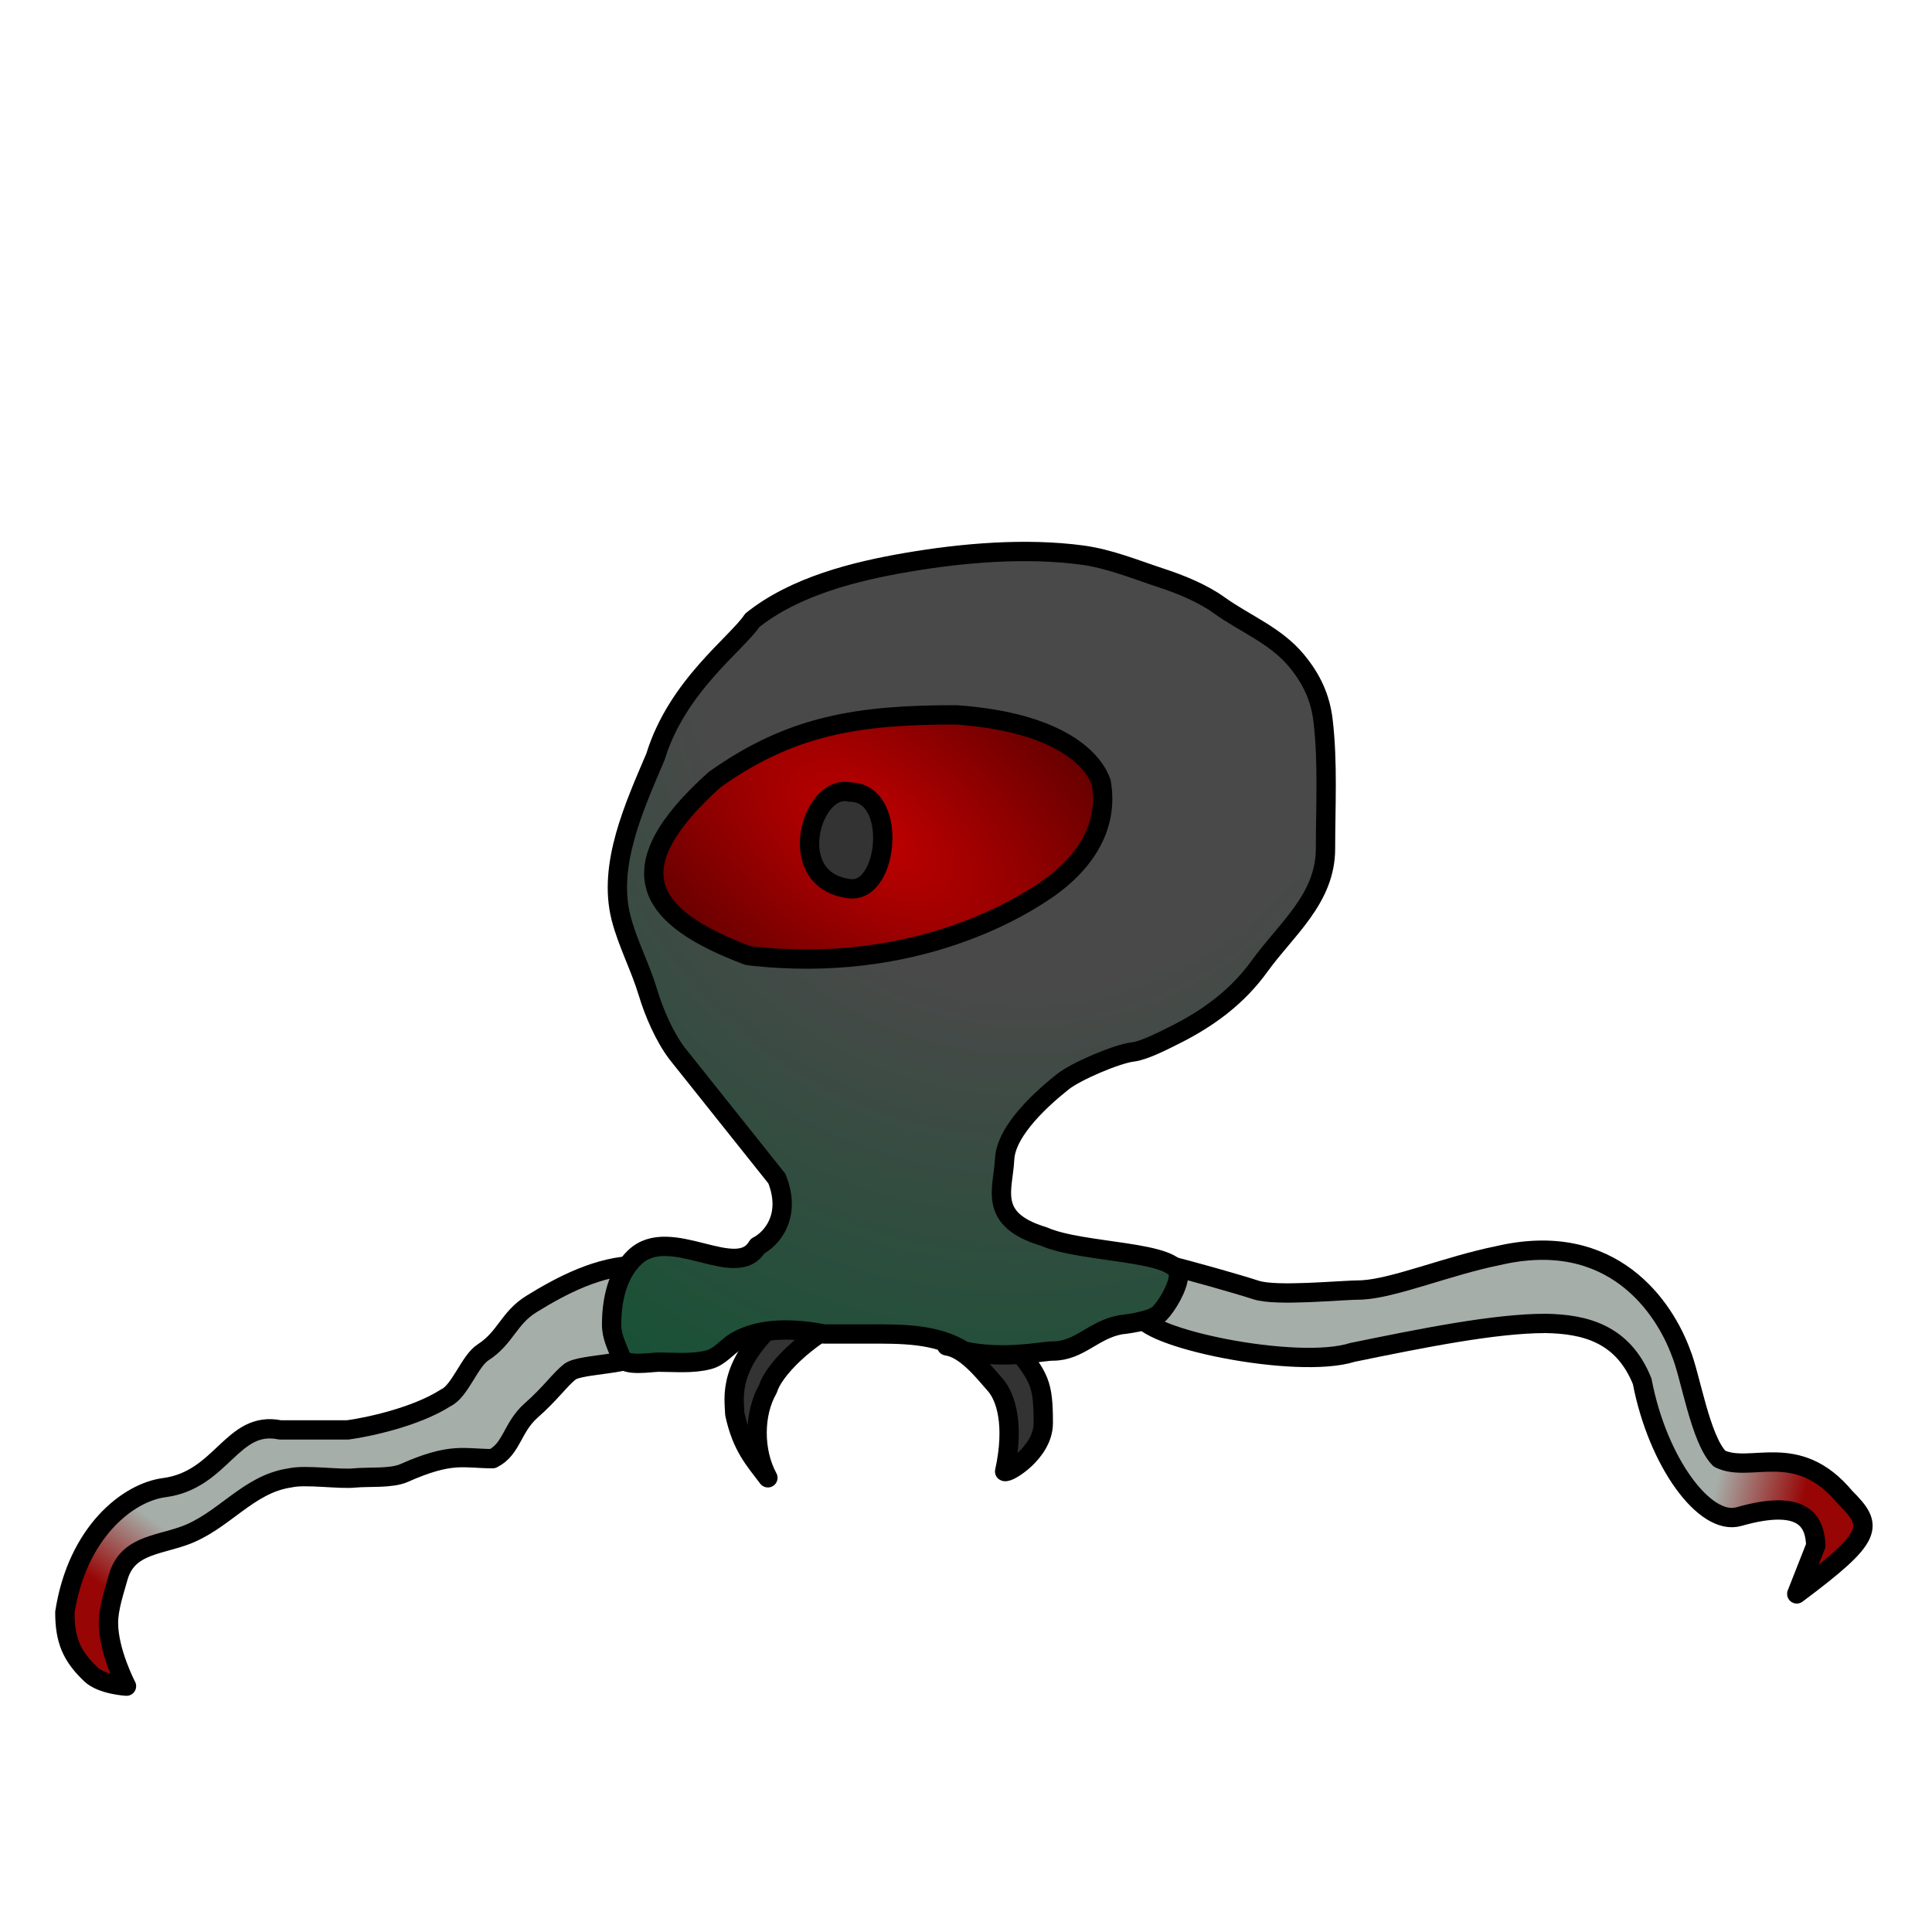
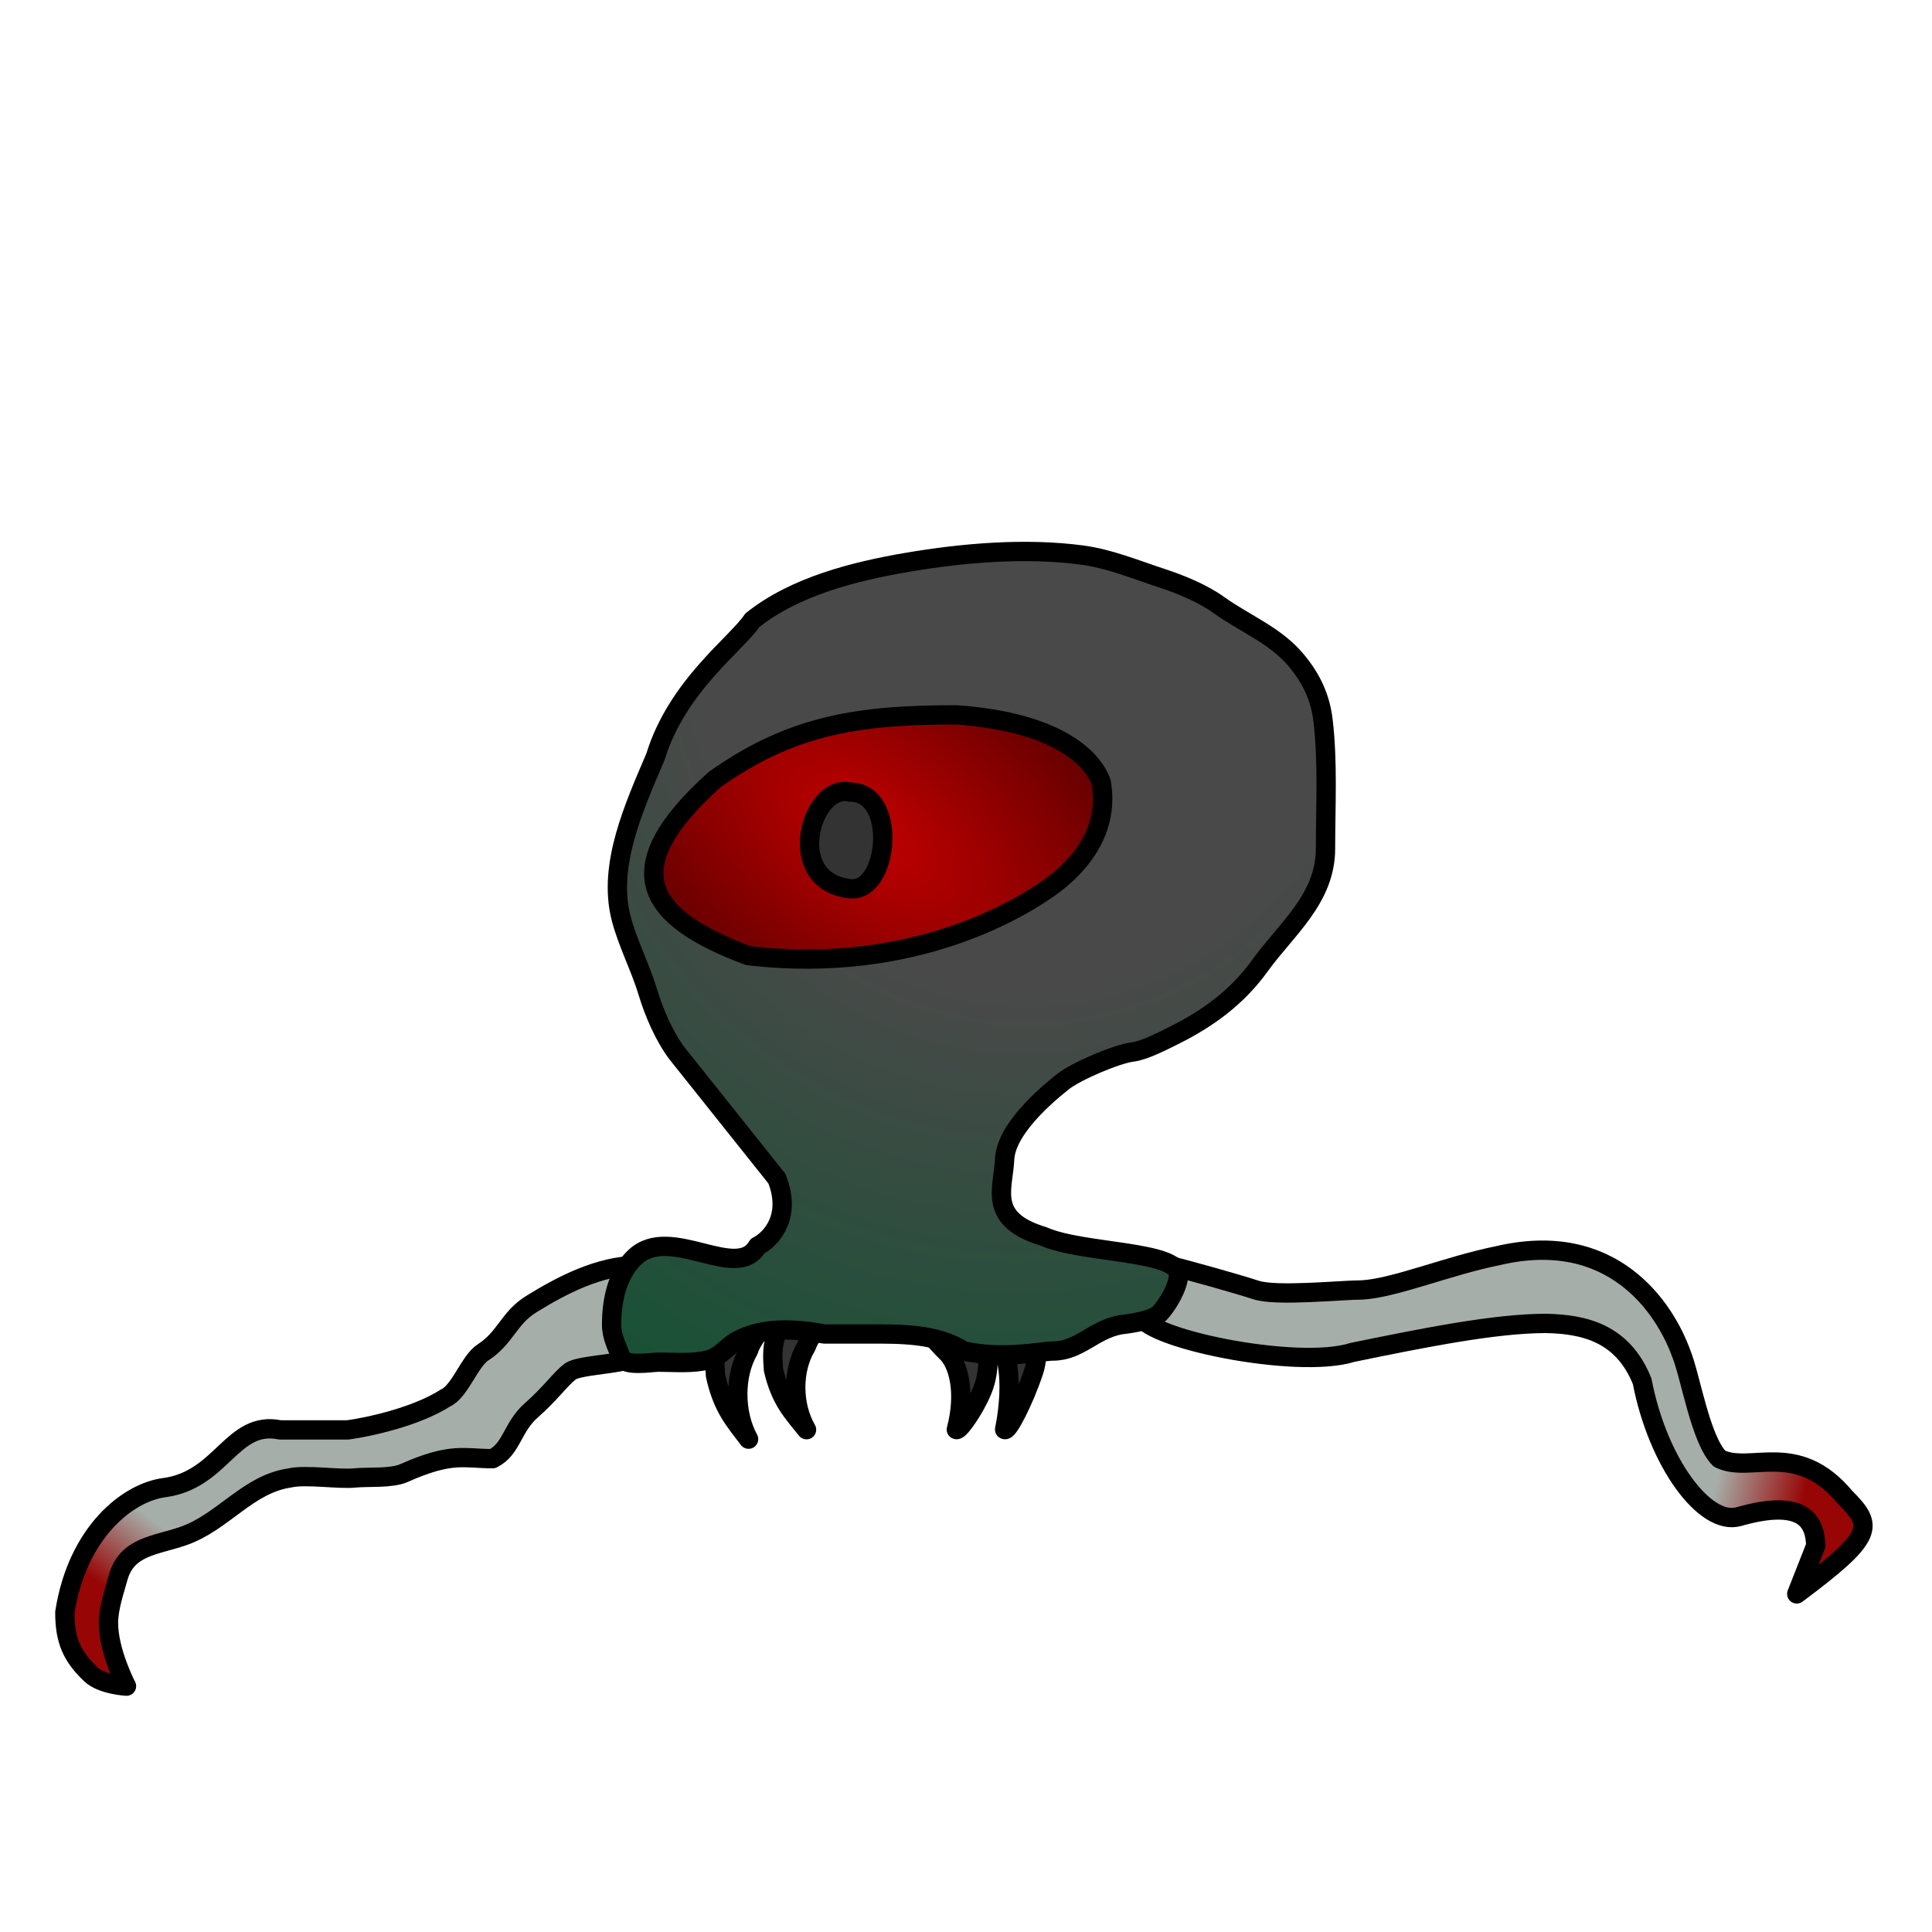
<svg xmlns="http://www.w3.org/2000/svg" viewBox="0 0 100 100" fill="none">
  <path d="M70 70C67.112 70.918 59 69.233 59 68C59 66.767 59.99 65.387 60.5 65.5C61.309 65.68 64.209 66.503 65 66.767C66.062 67.121 69.408 66.767 70.5 66.767C72.167 66.678 75 65.5 77.5 65C83.5 63.575 86.167 67.74 87 70C87.501 71.198 88 74.5 89 75.5C90.6 76.3 93 74.5 95.5 77.5C97 79 97.016 79.5 93 82.5L93.984 80C93.942 78.887 93.5 77.5 90 78.5C88.25 79 85.8 75.687 85 71.5C84 69 82 68.534 80 68.5C77.371 68.5 73.612 69.259 70 70Z" fill="url(#paint0_linear)" stroke="black" stroke-linecap="round" stroke-linejoin="round" />
  <path d="M29.5 71C30.064 70.565 33 70.655 33 70C33.5 69 34.2 66.7 33 65.5C31.037 65.5 29.059 66.533 27.5 67.5C26.324 68.23 26.172 69.246 25 70C24.31 70.444 23.811 72.013 23.07 72.353C21.527 73.343 19.047 73.871 18 74.012H14.5C12 73.495 11.5 76.606 8.5 77C6.611 77.248 4 79.32 3.357 83.454C3.357 84.877 3.701 85.714 4.704 86.663C5.278 87.207 6.547 87.275 6.547 87.275C6.547 87.275 5.615 85.5 5.615 84C5.615 83.246 5.908 82.389 6.111 81.659C6.568 80.016 8.068 80.004 9.5 79.5C11.57 78.772 12.814 76.819 15 76.498C15.795 76.308 17.575 76.586 18.365 76.498C19.064 76.431 20.261 76.534 20.908 76.246C23.387 75.144 24 75.5 25.5 75.5C26.5 75 26.5 73.879 27.5 73C28.5 72.121 28.988 71.395 29.5 71Z" fill="url(#paint1_linear)" stroke="black" stroke-linecap="round" stroke-linejoin="round" />
-   <path d="M38.032 73.186C38.018 72.409 37.571 70.599 40.501 68.124C41.228 68.124 43.334 67.845 44.001 68.124C41.667 69.199 40.02 70.958 39.746 71.895C39.001 73.186 39.001 75.124 39.746 76.491C39.048 75.56 38.403 74.895 38.032 73.186Z" fill="#333333" stroke="black" stroke-linecap="round" stroke-linejoin="round" />
-   <path d="M51.5 71.663C50.914 71.003 49.987 69.801 49 69.663C49.8 68.463 51.667 69.163 52.5 69.663C53.806 71.304 54 71.599 54 73.663C54 75.163 52.166 76.281 52 76.163C52.52 73.796 52.086 72.322 51.5 71.663Z" fill="#333333" stroke="black" stroke-linecap="round" stroke-linejoin="round" />
+   <path d="M40.032 70.886C40.018 70.154 39.571 68.449 42.501 66.117C43.227 66.117 45.333 65.854 46 66.117C43.667 67.129 42.02 68.787 41.746 69.67C41.001 70.886 41.001 72.712 41.746 74C41.048 73.123 40.403 72.497 40.032 70.886Z" fill="#333333" stroke="black" stroke-linecap="round" stroke-linejoin="round" />
+   <path d="M37.032 71.186C37.018 70.409 36.571 68.599 39.501 66.124C40.228 66.124 42.334 65.845 43.001 66.124C40.667 67.199 39.02 68.958 38.746 69.895C38.001 71.186 38.001 73.124 38.746 74.491C38.048 73.56 37.403 72.895 37.032 71.186Z" fill="#333333" stroke="black" stroke-linecap="round" stroke-linejoin="round" />
+   <path d="M51.5 68.97C50.914 68.235 50.5 67.837 51 67C51.299 66.5 52 67 52.5 67.5C53.17 68.171 54 69.5 53.5 71C53 72.5 52.166 74.123 52 73.99C52.52 71.35 52.086 69.706 51.5 68.97Z" fill="#333333" stroke="black" stroke-linecap="round" stroke-linejoin="round" />
+   <path d="M49 70C48.414 69.448 47.987 68.67 47 68.554C47.8 67.55 49.167 68.136 50 68.554C50.5 69 51.5 69.5 51 71.5C50.758 72.47 49.666 74.092 49.5 73.993C50.02 72.013 49.586 70.552 49 70Z" fill="#333333" stroke="black" stroke-linecap="round" stroke-linejoin="round" />
  <path d="M38.14 69.406C39.474 68.665 41.201 68.772 42.659 69.046H44.946C46.579 69.046 48.471 69.011 49.889 69.929C52 70.379 53.906 69.929 54.5 69.929C55.871 69.929 56.59 68.826 58 68.569C58 68.569 59.586 68.414 60 68C60.406 67.594 61 66.591 61 66C61 64.715 56 64.883 54.022 64C51.09 63.118 51.926 61.545 52 60C52.074 58.455 54.088 56.729 55 56C55.694 55.444 57.812 54.547 58.623 54.452C59.232 54.38 60.25 53.849 60.811 53.569C62.551 52.699 64.055 51.592 65.204 49.995C66.572 48.096 68.608 46.518 68.608 43.926C68.608 41.727 68.738 39.48 68.482 37.3C68.342 36.115 67.895 35.149 67.113 34.203C66.018 32.879 64.463 32.302 63.097 31.322C62.238 30.705 61.11 30.245 60.108 29.917C58.751 29.473 57.43 28.919 56.003 28.729C53.083 28.339 49.828 28.616 46.954 29.107C44.238 29.57 41.137 30.348 38.941 32.105C38.126 33.328 35.051 35.5 33.926 39.173C32.835 41.74 31.447 44.758 32.143 47.5C32.468 48.781 33.151 50.08 33.539 51.372C33.85 52.41 34.396 53.673 35.051 54.533L40.21 61.003C41.01 63.006 39.877 64.169 39.21 64.5C38.14 66.372 34.694 63.338 32.864 65.067C31.925 65.953 31.657 67.345 31.657 68.569C31.657 69.198 31.929 69.664 32.143 70.253C32.326 70.756 33.697 70.505 34.088 70.505C34.949 70.505 35.847 70.6 36.681 70.379C37.296 70.216 37.611 69.7 38.14 69.406Z" fill="url(#paint2_radial)" stroke="black" stroke-linecap="round" stroke-linejoin="round" />
  <path d="M36.991 40.351C41 37.5 44.5 37 49.5 37C55.1 37.4 56.667 39.5 57 40.5C57.425 42.93 55.965 44.785 54.289 45.965C53.119 46.788 47.5 50.5 38.711 49.459C33.5 47.5 31.784 45.031 36.991 40.351Z" fill="url(#paint3_radial)" stroke="black" stroke-linecap="round" stroke-linejoin="round" />
  <path d="M44 41C42 40.5 40.5 45.611 44 46C46 46.222 46.5 41 44 41Z" fill="#333333" stroke="black" />
  <defs>
    <linearGradient id="paint0_linear" x1="89" y1="76" x2="93.5" y2="77" gradientUnits="userSpaceOnUse">
      <stop stop-color="#A6AEA9" />
      <stop offset="1" stop-color="#970505" />
    </linearGradient>
    <linearGradient id="paint1_linear" x1="4.5" y1="81.5" x2="7" y2="78" gradientUnits="userSpaceOnUse">
      <stop stop-color="#970505" />
      <stop offset="1" stop-color="#A6AEA9" />
    </linearGradient>
    <radialGradient id="paint2_radial" cx="0" cy="0" r="1" gradientUnits="userSpaceOnUse" gradientTransform="translate(54 31) rotate(102.137) scale(47.5631 41.8594)">
      <stop offset="0.43" stop-color="#494949" />
      <stop offset="1" stop-color="#145234" />
    </radialGradient>
    <radialGradient id="paint3_radial" cx="0" cy="0" r="1" gradientUnits="userSpaceOnUse" gradientTransform="translate(45 43) rotate(127.185) scale(18.2003 33.4503)">
      <stop stop-color="#C00000" />
      <stop offset="1" stop-color="#1F0000" />
    </radialGradient>
  </defs>
</svg>
